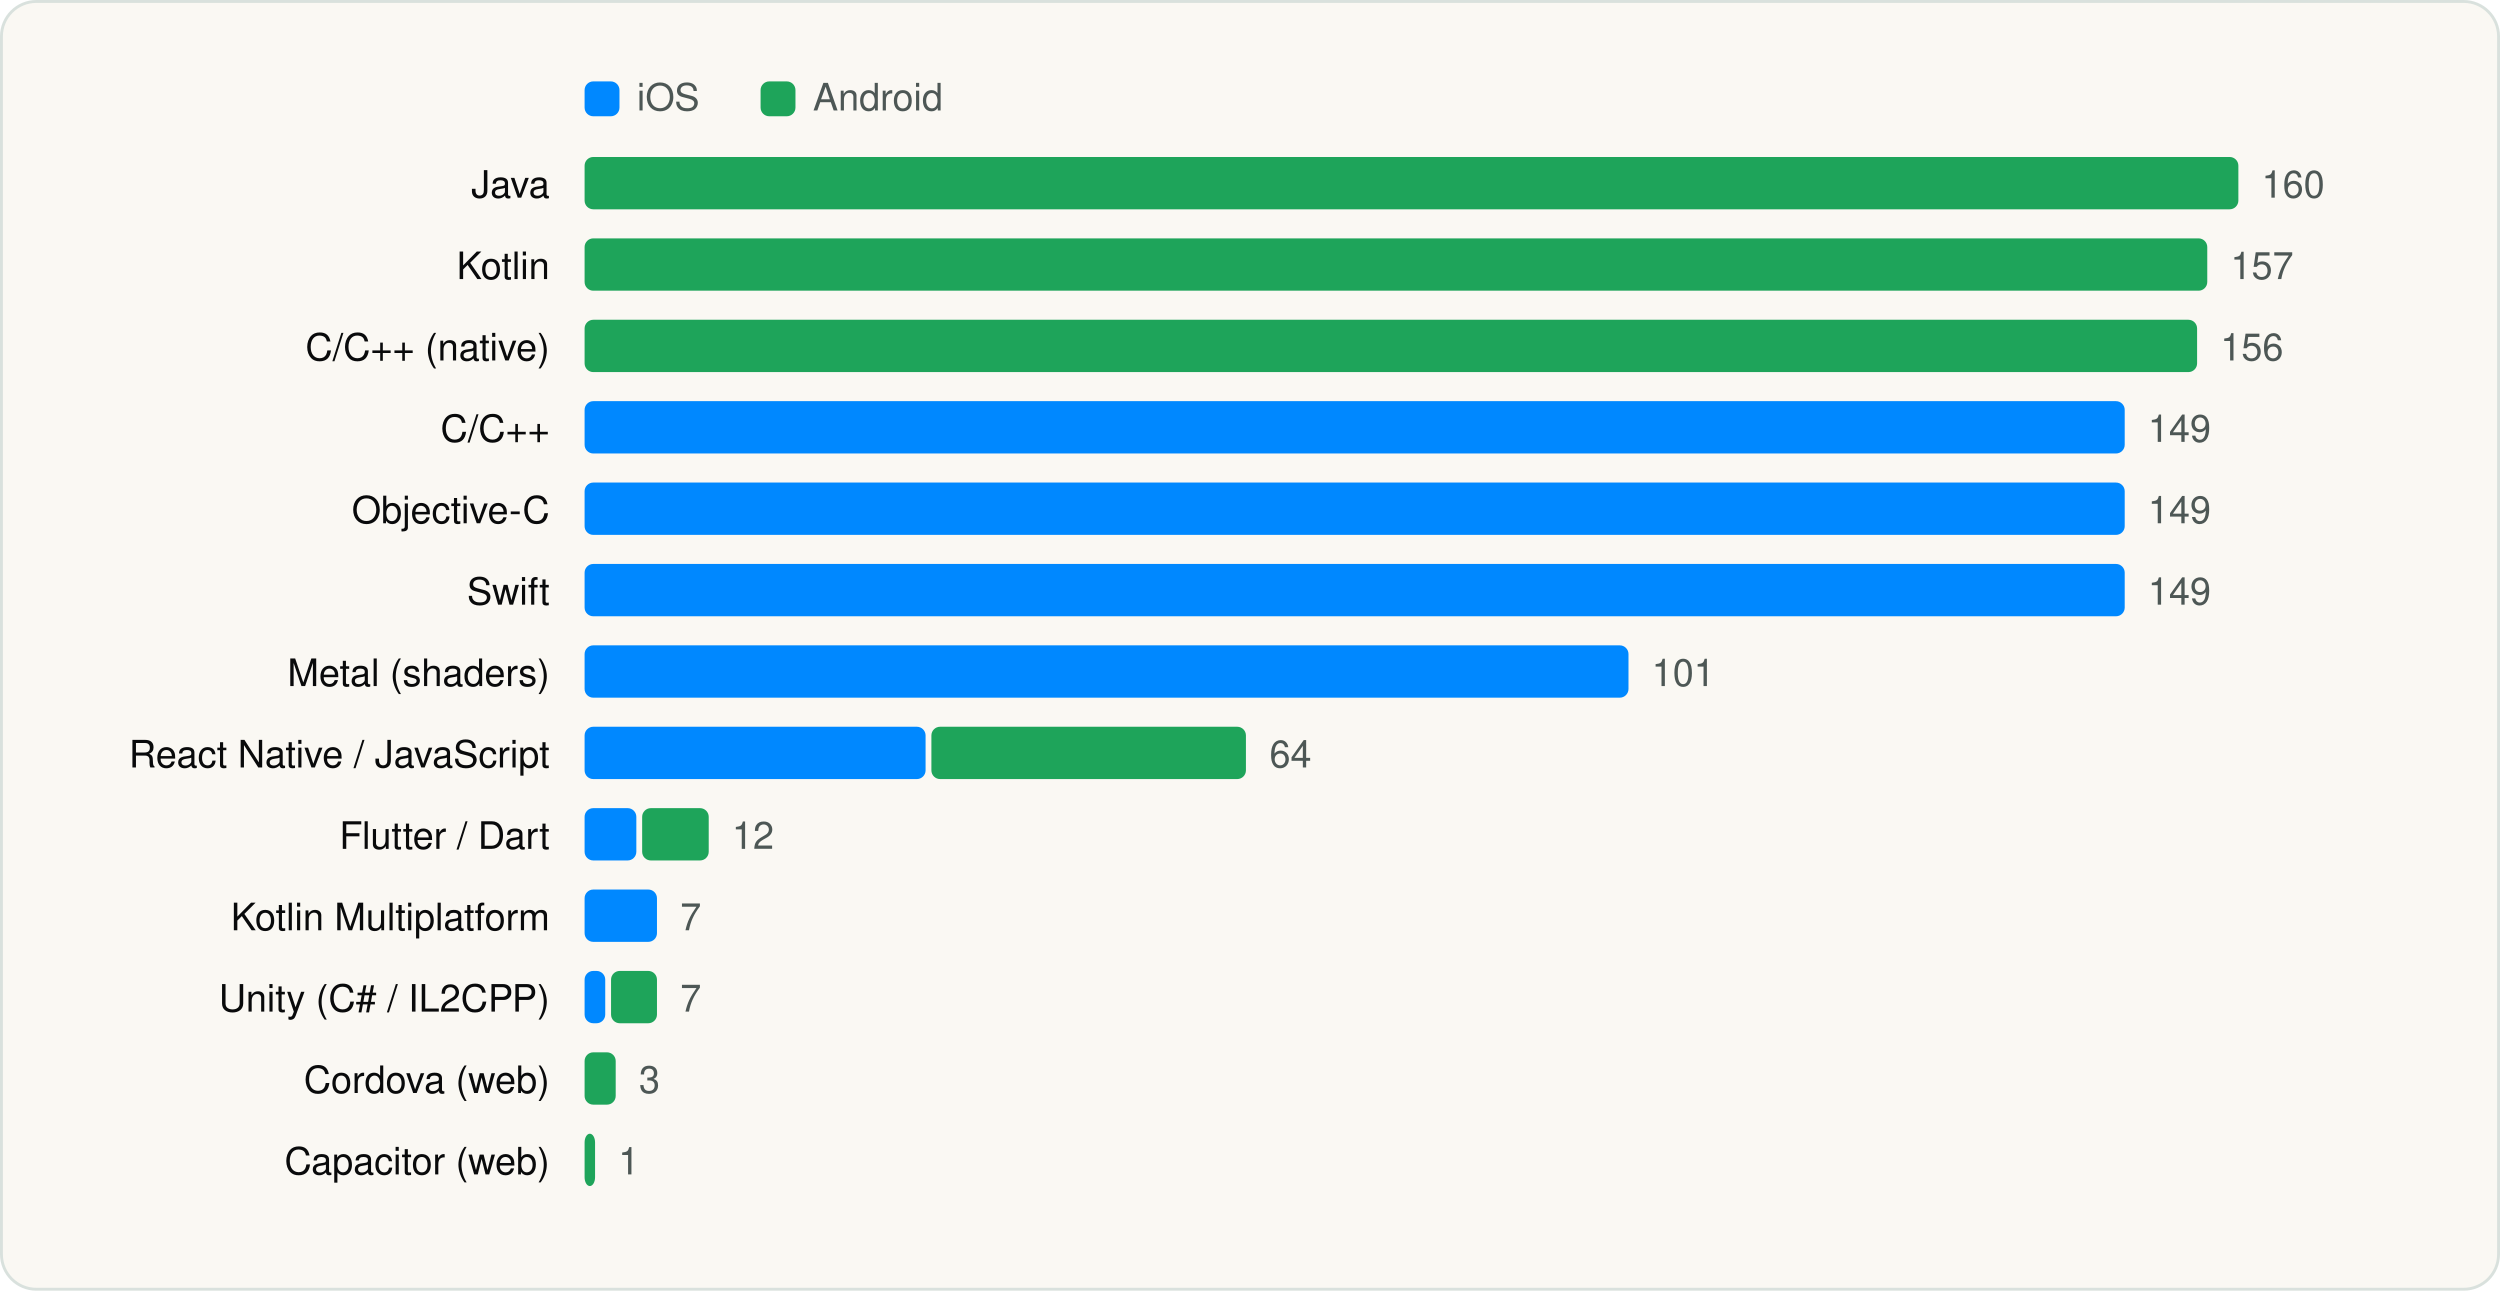
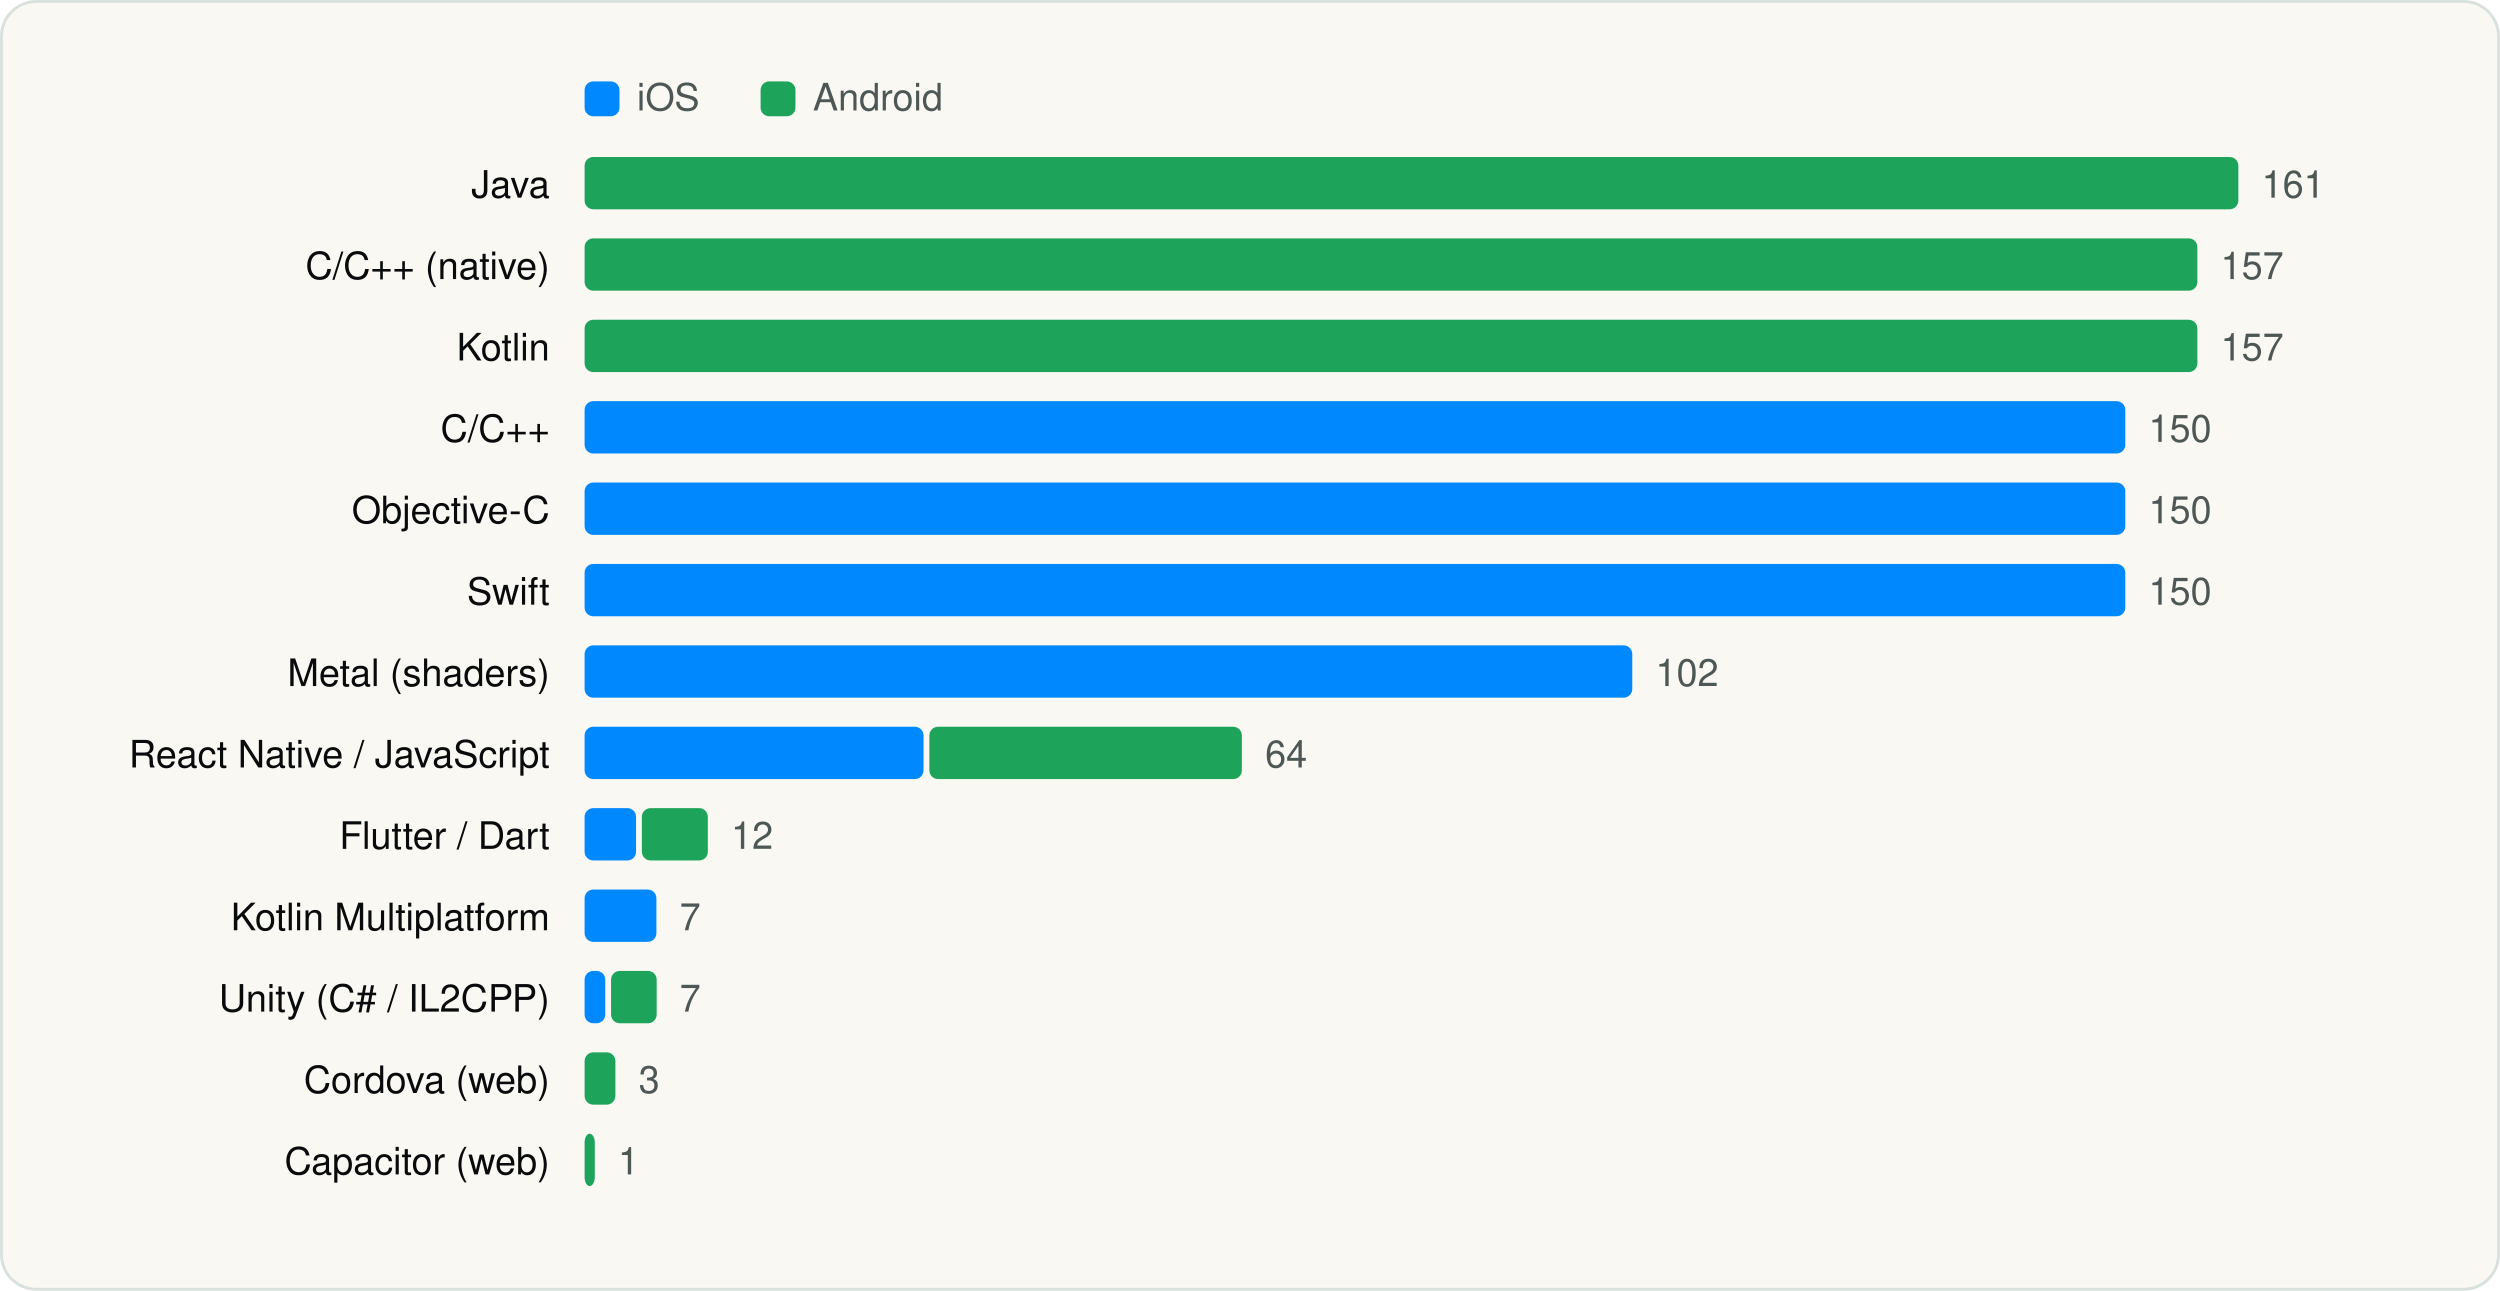
<svg xmlns="http://www.w3.org/2000/svg" viewBox="0 0 860 444" width="860" height="444" role="img" aria-label="Languages and runtimes" font-family="Geist, -apple-system, BlinkMacSystemFont, 'Segoe UI', Helvetica, Arial, sans-serif">
  <rect x="0.5" y="0.5" width="859" height="443" rx="12" fill="#FAF8F3" stroke="#D9E1DD" />
  <g transform="translate(20 20)">
    <rect x="181.1" y="8" width="12" height="12" rx="3" fill="#0088FF" />
    <text x="199.1" y="18" font-size="13" fill="#4D5755">iOS</text>
    <rect x="241.64" y="8" width="12" height="12" rx="3" fill="#1EA45A" />
    <text x="259.64" y="18" font-size="13" fill="#4D5755">Android</text>
    <text x="169.1" y="48" font-size="13" text-anchor="end" fill="#090A0B">Java</text>
    <rect x="181.1" y="34" width="568.9" height="18" rx="3" fill="#1EA45A" />
-     <text x="758.0" y="48" font-size="13" fill="#4D5755">160</text>
-     <text x="169.1" y="76" font-size="13" text-anchor="end" fill="#090A0B">Kotlin</text>
-     <rect x="181.1" y="62" width="558.2" height="18" rx="3" fill="#1EA45A" />
-     <text x="747.3" y="76" font-size="13" fill="#4D5755">157</text>
-     <text x="169.1" y="104" font-size="13" text-anchor="end" fill="#090A0B">C/C++ (native)</text>
-     <rect x="181.1" y="90" width="554.7" height="18" rx="3" fill="#1EA45A" />
-     <text x="743.8" y="104" font-size="13" fill="#4D5755">156</text>
+     <text x="758.0" y="48" font-size="13" fill="#4D5755">161</text>
+     <text x="169.1" y="76" font-size="13" text-anchor="end" fill="#090A0B">C/C++ (native)</text>
+     <rect x="181.1" y="62" width="554.8" height="18" rx="3" fill="#1EA45A" />
+     <text x="743.9" y="76" font-size="13" fill="#4D5755">157</text>
+     <text x="169.1" y="104" font-size="13" text-anchor="end" fill="#090A0B">Kotlin</text>
+     <rect x="181.1" y="90" width="554.8" height="18" rx="3" fill="#1EA45A" />
+     <text x="743.9" y="104" font-size="13" fill="#4D5755">157</text>
    <text x="169.1" y="132" font-size="13" text-anchor="end" fill="#090A0B">C/C++</text>
-     <rect x="181.1" y="118" width="529.8" height="18" rx="3" fill="#0088FF" />
-     <text x="718.9" y="132" font-size="13" fill="#4D5755">149</text>
+     <rect x="181.1" y="118" width="530.0" height="18" rx="3" fill="#0088FF" />
+     <text x="719.1" y="132" font-size="13" fill="#4D5755">150</text>
    <text x="169.1" y="160" font-size="13" text-anchor="end" fill="#090A0B">Objective-C</text>
-     <rect x="181.1" y="146" width="529.8" height="18" rx="3" fill="#0088FF" />
-     <text x="718.9" y="160" font-size="13" fill="#4D5755">149</text>
+     <rect x="181.1" y="146" width="530.0" height="18" rx="3" fill="#0088FF" />
+     <text x="719.1" y="160" font-size="13" fill="#4D5755">150</text>
    <text x="169.1" y="188" font-size="13" text-anchor="end" fill="#090A0B">Swift</text>
-     <rect x="181.1" y="174" width="529.8" height="18" rx="3" fill="#0088FF" />
-     <text x="718.9" y="188" font-size="13" fill="#4D5755">149</text>
+     <rect x="181.1" y="174" width="530.0" height="18" rx="3" fill="#0088FF" />
+     <text x="719.1" y="188" font-size="13" fill="#4D5755">150</text>
    <text x="169.1" y="216" font-size="13" text-anchor="end" fill="#090A0B">Metal (shaders)</text>
-     <rect x="181.1" y="202" width="359.1" height="18" rx="3" fill="#0088FF" />
-     <text x="548.2" y="216" font-size="13" fill="#4D5755">101</text>
+     <rect x="181.1" y="202" width="360.4" height="18" rx="3" fill="#0088FF" />
+     <text x="549.5" y="216" font-size="13" fill="#4D5755">102</text>
    <text x="169.1" y="244" font-size="13" text-anchor="end" fill="#090A0B">React Native / JavaScript</text>
-     <rect x="181.1" y="230" width="117.3" height="18" rx="3" fill="#0088FF" />
-     <rect x="300.4" y="230" width="108.2" height="18" rx="3" fill="#1EA45A" />
-     <text x="416.7" y="244" font-size="13" fill="#4D5755">64</text>
+     <rect x="181.1" y="230" width="116.6" height="18" rx="3" fill="#0088FF" />
+     <rect x="299.7" y="230" width="107.5" height="18" rx="3" fill="#1EA45A" />
+     <text x="415.2" y="244" font-size="13" fill="#4D5755">64</text>
    <text x="169.1" y="272" font-size="13" text-anchor="end" fill="#090A0B">Flutter / Dart</text>
-     <rect x="181.1" y="258" width="17.8" height="18" rx="3" fill="#0088FF" />
-     <rect x="200.9" y="258" width="22.9" height="18" rx="3" fill="#1EA45A" />
-     <text x="231.8" y="272" font-size="13" fill="#4D5755">12</text>
+     <rect x="181.1" y="258" width="17.7" height="18" rx="3" fill="#0088FF" />
+     <rect x="200.8" y="258" width="22.7" height="18" rx="3" fill="#1EA45A" />
+     <text x="231.5" y="272" font-size="13" fill="#4D5755">12</text>
    <text x="169.1" y="300" font-size="13" text-anchor="end" fill="#090A0B">Kotlin Multiplatform</text>
-     <rect x="181.1" y="286" width="24.9" height="18" rx="3" fill="#0088FF" />
-     <text x="214.0" y="300" font-size="13" fill="#4D5755">7</text>
+     <rect x="181.1" y="286" width="24.7" height="18" rx="3" fill="#0088FF" />
+     <text x="213.8" y="300" font-size="13" fill="#4D5755">7</text>
    <text x="169.1" y="328" font-size="13" text-anchor="end" fill="#090A0B">Unity (C# / IL2CPP)</text>
    <rect x="181.1" y="314" width="7.1" height="18" rx="3" fill="#0088FF" />
-     <rect x="190.2" y="314" width="15.8" height="18" rx="3" fill="#1EA45A" />
-     <text x="214.0" y="328" font-size="13" fill="#4D5755">7</text>
+     <rect x="190.2" y="314" width="15.7" height="18" rx="3" fill="#1EA45A" />
+     <text x="213.8" y="328" font-size="13" fill="#4D5755">7</text>
    <text x="169.1" y="356" font-size="13" text-anchor="end" fill="#090A0B">Cordova (web)</text>
-     <rect x="181.1" y="342" width="10.7" height="18" rx="3" fill="#1EA45A" />
-     <text x="199.8" y="356" font-size="13" fill="#4D5755">3</text>
+     <rect x="181.1" y="342" width="10.6" height="18" rx="3" fill="#1EA45A" />
+     <text x="199.7" y="356" font-size="13" fill="#4D5755">3</text>
    <text x="169.1" y="384" font-size="13" text-anchor="end" fill="#090A0B">Capacitor (web)</text>
-     <rect x="181.1" y="370" width="3.6" height="18" rx="3" fill="#1EA45A" />
-     <text x="192.7" y="384" font-size="13" fill="#4D5755">1</text>
+     <rect x="181.1" y="370" width="3.5" height="18" rx="3" fill="#1EA45A" />
+     <text x="192.6" y="384" font-size="13" fill="#4D5755">1</text>
  </g>
</svg>
